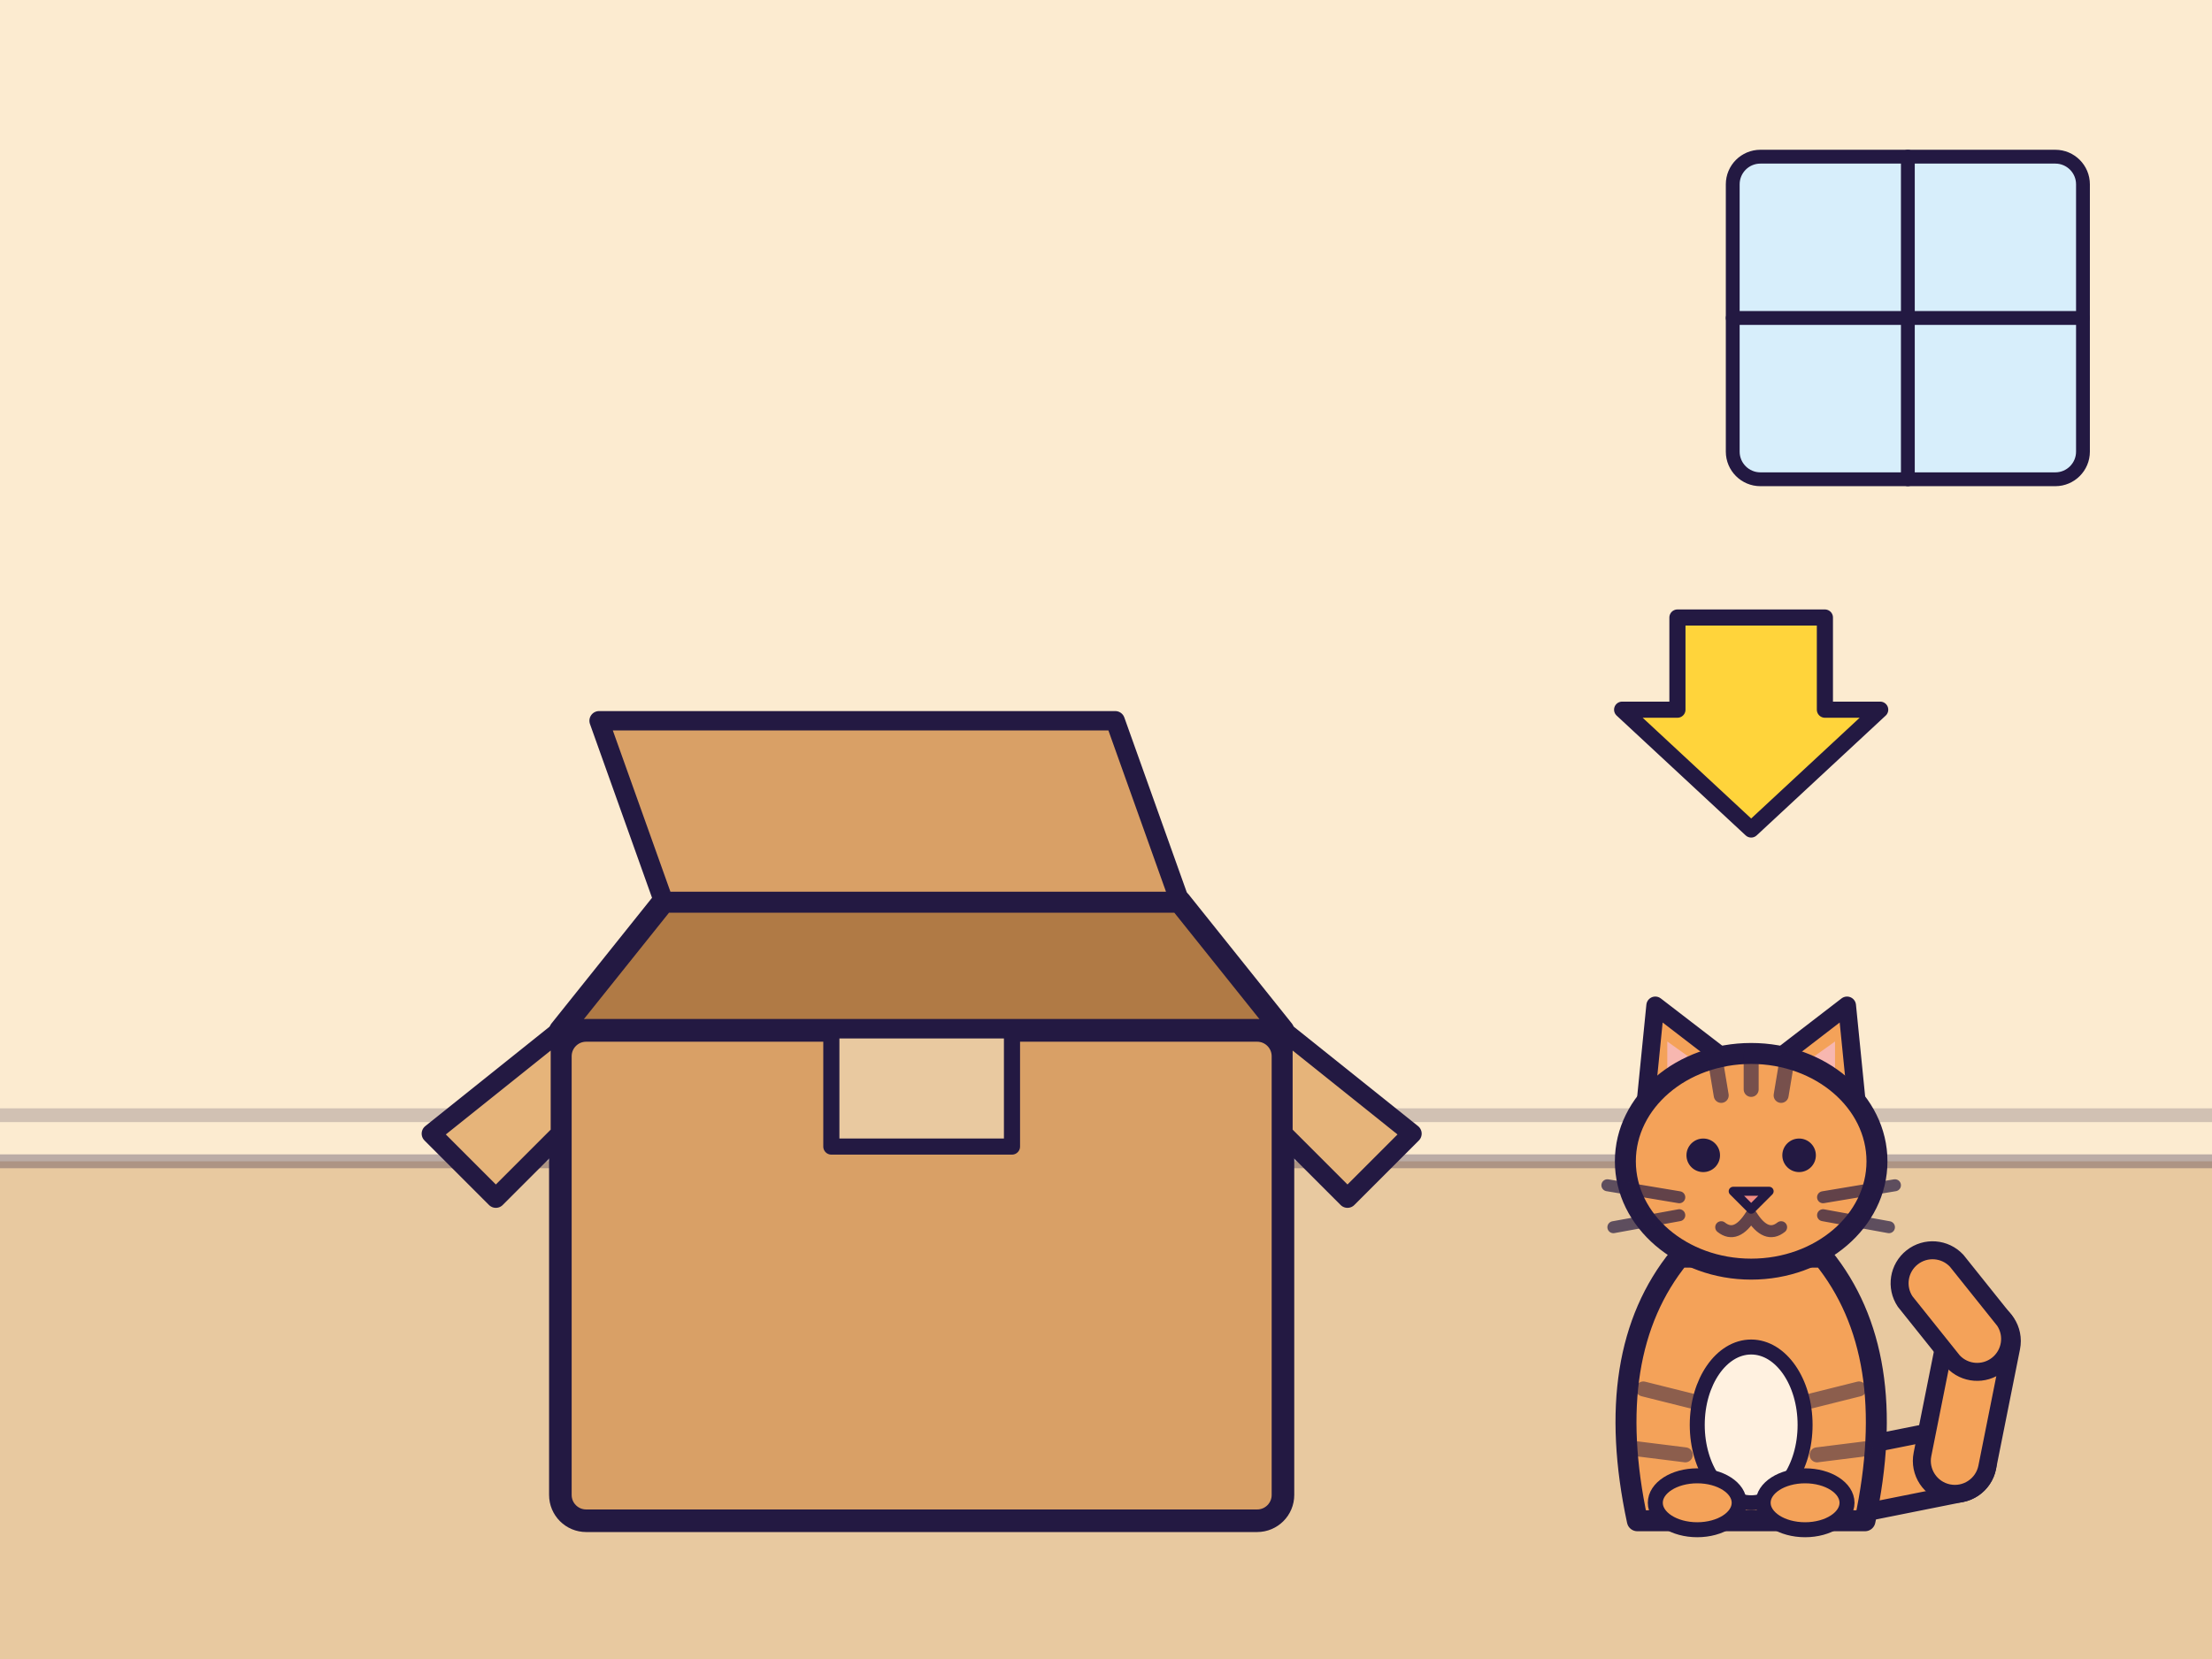
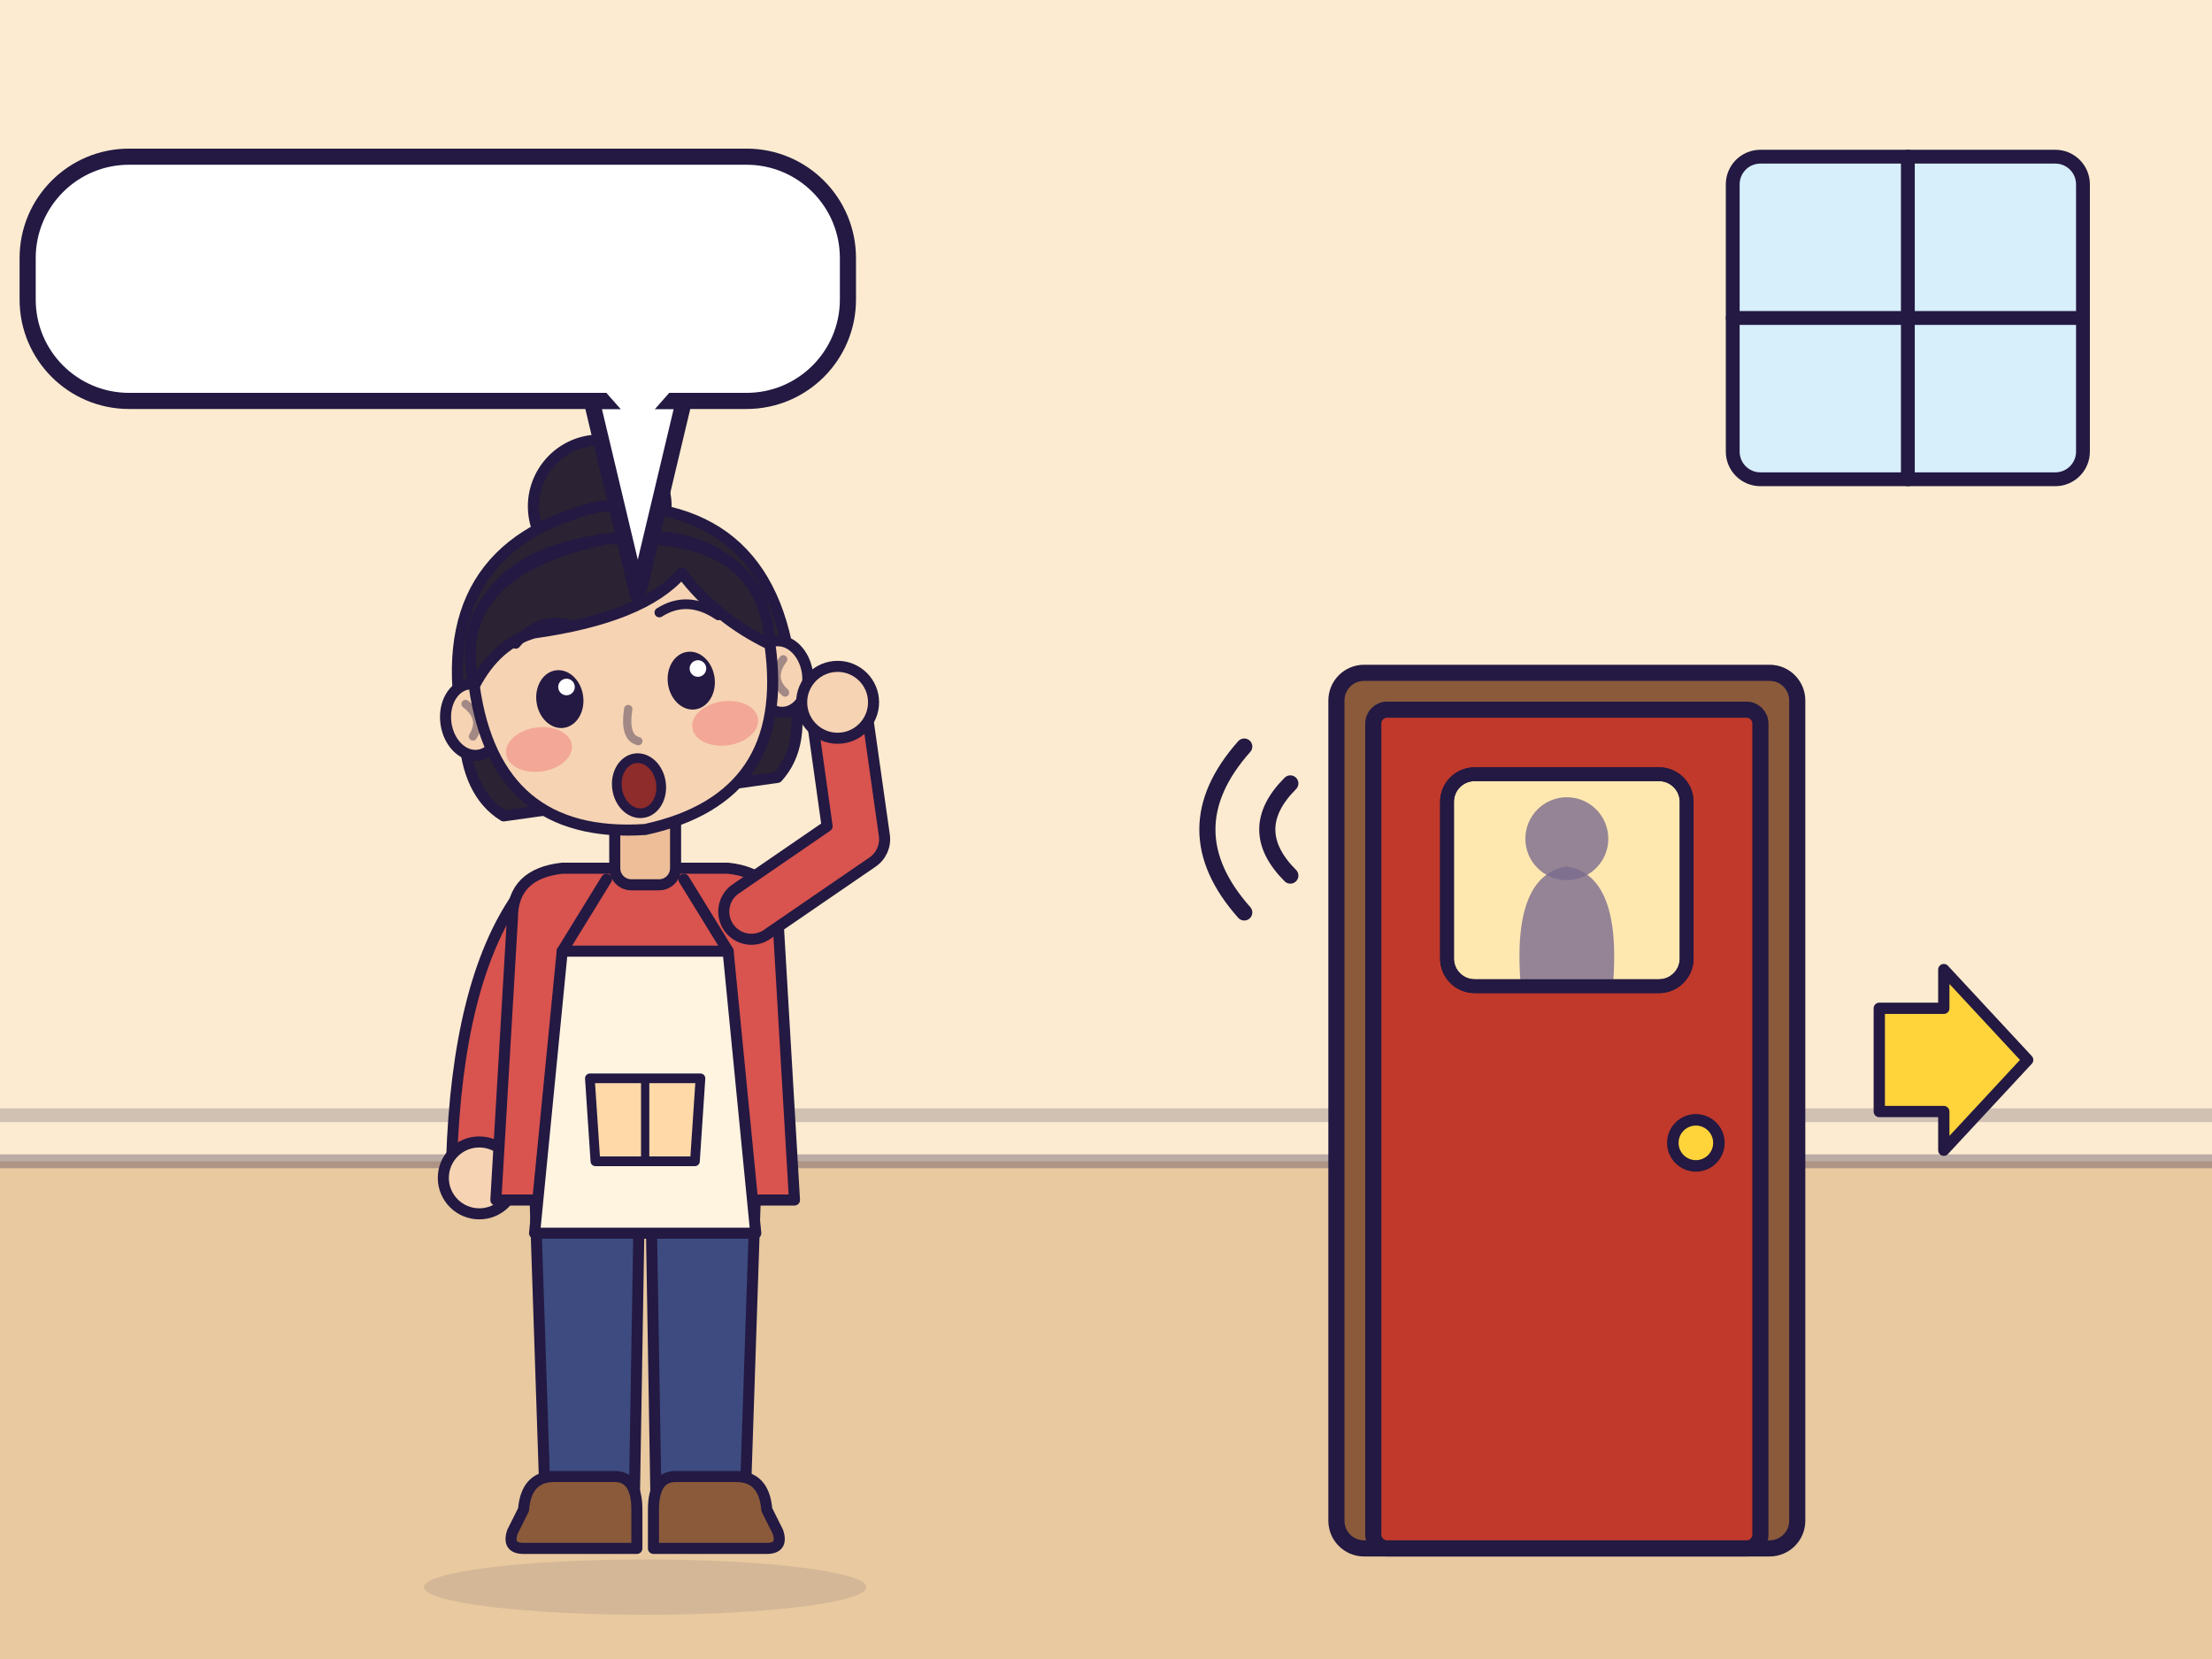
- <svg xmlns="http://www.w3.org/2000/svg" viewBox="0 0 480 360" role="img" aria-label="An empty cardboard box; a cat sits outside it, right next to it. The arrow points at the cat.">
+ <svg xmlns="http://www.w3.org/2000/svg" viewBox="0 0 480 360" role="img" aria-label="A person’s shadow shows outside the door; Mom, inside, hears the knock, and an arrow points outside: &quot;门外有人。&quot;">
  <g stroke="#231942" stroke-width="3.5" stroke-linejoin="round" stroke-linecap="round">
    <rect x="0" y="0" width="480" height="360" fill="#FCEBD0" stroke="none" />
    <rect x="0" y="252" width="480" height="108" fill="#E8C9A0" stroke="none" />
    <path d="M0 252L480 252" fill="none" stroke-width="3" opacity="0.3" />
    <path d="M0 242L480 242" fill="none" stroke-width="3" opacity="0.2" />
    <rect x="376" y="34" width="76" height="70" rx="6" fill="#D7EEFB" stroke-width="3" />
    <path d="M414 34L414 104M376 69L452 69" fill="none" stroke-width="3" />
-     <g transform="translate(200 330) scale(1.4 1.4)">
-       <g class="prop p-box">
-         <path d="M-56-76L-40-96L40-96L56-76Z" fill="#B07A45" />
-         <path d="M-40-96L-50-124L30-124L40-96Z" fill="#D9A066" stroke-width="3" />
+     <g transform="translate(340 336)">
+       <g class="prop p-door-shadow target">
+         <rect x="-50" y="-190" width="100" height="190" rx="6" fill="#8A5A3B" />
+         <rect x="-42" y="-182" width="84" height="182" rx="3" fill="#C0392B" />
+         <rect x="-26" y="-168" width="52" height="46" rx="6" fill="#FFE8B0" stroke-width="3" />
+         <path d="M-10-122Q-12-146 0-148Q12-146 10-122Z" fill="#7A6B8F" stroke="none" opacity="0.8" />
+         <circle cx="0" cy="-154" r="9" fill="#7A6B8F" stroke="none" opacity="0.8" />
+         <rect x="-26" y="-168" width="52" height="46" rx="6" fill="none" stroke-width="3" />
+         <circle cx="28" cy="-88" r="5" fill="#FFD43B" stroke-width="2.5" />
      </g>
    </g>
-     <g transform="translate(200 330) scale(1.4 1.4)">
-       <g class="prop p-box">
-         <rect x="-56" y="-76" width="112" height="76" rx="4" fill="#D9A066" />
-         <rect x="-14" y="-76" width="28" height="18" rx="0" fill="#E9C9A0" stroke-width="2.5" />
-         <path d="M-56-76L-76-60L-66-50L-56-60Z" fill="#E6B47A" stroke-width="3" />
-         <path d="M56-76L76-60L66-50L56-60Z" fill="#E6B47A" stroke-width="3" />
+     <g transform="translate(280 200) scale(-1 1)">
+       <g class="prop p-sound-lines bob">
+         <path d="M0-30Q10-20 0-10M10-38Q26-20 10-2" fill="none" stroke-width="3.5" />
      </g>
    </g>
-     <g transform="translate(380 330) scale(1.3 1.3)">
-       <g class="prop p-cat target">
-         <g transform="translate(14 -6)">
-           <g class="tail">
-             <path d="M1.1 5.4L21.1 1.4A5.5 5.5 0 0 0 18.9-9.4L-1.1-5.4A5.5 5.5 0 0 0 1.1 5.4Z" fill="#F4A259" stroke-width="3" />
-             <path d="M25.4-2.9L29.4-22.9A5.5 5.5 0 0 0 18.6-25.1L14.6-5.1A5.5 5.5 0 0 0 25.4-2.9Z" fill="#F4A259" stroke-width="3" />
-             <path d="M28.3-27.4L20.3-37.4A5.5 5.5 0 0 0 11.7-30.6L19.7-20.6A5.5 5.5 0 0 0 28.3-27.4Z" fill="#F4A259" stroke-width="3" />
-           </g>
-         </g>
-         <path d="M-19 0Q-25-28-12-44L12-44Q25-28 19 0Z" fill="#F4A259" />
-         <path d="M-18-22L-10-20M18-22L10-20M-19-12L-11-11M19-12L11-11" fill="none" stroke-width="2.5" opacity="0.5" />
-         <ellipse cx="0" cy="-16" rx="9" ry="13" fill="#FFF1E0" stroke-width="2.5" />
-         <ellipse cx="-9" cy="-3" rx="7" ry="4.5" fill="#F4A259" stroke-width="2.5" />
-         <ellipse cx="9" cy="-3" rx="7" ry="4.5" fill="#F4A259" stroke-width="2.5" />
-         <path d="M-18-66L-16-86L-3-76Z" fill="#F4A259" stroke-width="3" />
-         <path d="M18-66L16-86L3-76Z" fill="#F4A259" stroke-width="3" />
-         <path d="M-14-70L-14-80L-7-75Z" fill="#F7B7B0" stroke="none" />
-         <path d="M14-70L14-80L7-75Z" fill="#F7B7B0" stroke="none" />
-         <ellipse cx="0" cy="-60" rx="21" ry="18" fill="#F4A259" />
-         <path d="M-6-77L-5-71M0-78L0-72M6-77L5-71" fill="none" stroke-width="2.5" opacity="0.6" />
-         <g class="eyes" transform="translate(0 0)">
-           <circle cx="-8" cy="-61" r="2.8" fill="#231942" stroke="none" />
-           <circle cx="8" cy="-61" r="2.8" fill="#231942" stroke="none" />
-         </g>
-         <path d="M-3-55L3-55L0-52Z" fill="#F28B82" stroke-width="1.5" />
-         <path d="M-5-49Q-2.5-47 0-51Q2.5-47 5-49M-12-54L-24-56M-12-51L-23-49M12-54L24-56M12-51L23-49" fill="none" stroke-width="2" opacity="0.7" />
-       </g>
-     </g>
-     <g transform="translate(380 180)">
+     <g transform="translate(440 230) rotate(-90) scale(0.7 0.7)">
      <g class="prop p-marker bob">
        <path d="M-16-46L16-46L16-26L28-26L0 0L-28-26L-16-26Z" fill="#FFD43B" stroke-width="3.5" />
      </g>
    </g>
+     <g transform="translate(140 336) scale(0.6 0.6)">
+       <g class="char c-1 ch-mama">
+         <g transform="translate(-150 -432)">
+           <ellipse class="shadow" cx="150" cy="446" rx="80" ry="10" fill="#231942" stroke="none" opacity="0.1" />
+           <g class="figure" stroke="#231942" stroke-width="4" stroke-linejoin="round" stroke-linecap="round">
+             <g class="legs">
+               <path d="M110 300L148 300L146 420L114 420Z" fill="#3D4B80" />
+               <path d="M190 300L152 300L154 420L186 420Z" fill="#3D4B80" />
+               <path d="M147 418Q147 406 139 406L117 406Q107 406 106 418L102 426Q100 432 106 432L147 432Z" fill="#8A5A3B" />
+               <path d="M153 418Q153 406 161 406L183 406Q193 406 194 418L198 426Q200 432 194 432L153 432Z" fill="#8A5A3B" />
+             </g>
+             <g transform="translate(150 300)">
+               <g class="upper">
+                 <g transform="translate(-150 -300)">
+                   <g transform="translate(112 202)">
+                     <g class="arm-right">
+                       <g transform="translate(-112 -202)">
+                         <path d="M103.8 196.3Q82.1 227.5 80 291.7A10 10 0 0 0 100 292.3Q101.9 234.1 120.2 207.7A10 10 0 0 0 103.8 196.3Z" fill="#D9534F" />
+                         <circle class="hand" cx="90" cy="298" r="13" fill="#F6D3B3" />
+                       </g>
+                     </g>
+                   </g>
+                   <g class="body">
+                     <path d="M102 204Q102 188 120 186L180 186Q198 188 198 204L204 306L96 306Z" fill="#D9534F" />
+                     <path class="apron" d="M120 216L180 216L190 318L110 318Z" fill="#FFF4E0" />
+                     <path d="M120 216L136 190M180 216L164 190" fill="none" stroke-width="4" />
+                     <path d="M130 262L170 262L168 292L132 292Z" fill="#FFD9A8" stroke-width="3.5" />
+                     <path d="M150 262L150 292" fill="none" stroke-width="3" />
+                     <g class="neck">
+                       <rect x="139" y="164" width="22" height="28" rx="6" fill="#EDBE98" />
+                     </g>
+                   </g>
+                   <g transform="translate(150 172) rotate(-8)">
+                     <g class="head act">
+                       <g transform="translate(-150 -172)">
+                         <g transform="translate(150 118) scale(1)" stroke-width="4">
+                           <g class="hair-back">
+                             <circle cx="0" cy="-64" r="24" fill="#2B2233" />
+                             <path d="M-60 10Q-64-58 0-64Q64-58 60 10Q62 32 50 42L-50 42Q-62 32-60 10Z" fill="#2B2233" />
+                           </g>
+                           <g class="ears">
+                             <ellipse cx="-56" cy="6" rx="10" ry="13" fill="#F6D3B3" />
+                             <ellipse cx="56" cy="6" rx="10" ry="13" fill="#F6D3B3" />
+                             <path d="M-58 0Q-52 6-57 12" fill="none" stroke-width="3" opacity="0.4" />
+                             <path d="M58 0Q52 6 57 12" fill="none" stroke-width="3" opacity="0.4" />
+                           </g>
+                           <path class="face" d="M-54-6Q-54-52 0-52Q54-52 54-6Q54 50 0 54Q-54 50-54-6Z" fill="#F6D3B3" />
+                           <g class="hair">
+                             <path d="M-54-6Q-58-48 0-52Q58-48 54-6Q36-18 26-36Q10-22-30-22Q-44-20-54-6Z" fill="#2B2233" />
+                           </g>
+                           <g class="cheeks">
+                             <ellipse cx="-34" cy="20" rx="12" ry="8" fill="#F28B82" stroke="none" opacity="0.6" />
+                             <ellipse cx="34" cy="20" rx="12" ry="8" fill="#F28B82" stroke="none" opacity="0.6" />
+                           </g>
+                           <g class="brows">
+                             <path d="M-37-19Q-27-28-16-23M16-23Q27-28 37-19" fill="none" stroke-width="3.5" />
+                           </g>
+                           <g transform="translate(0 4)">
+                             <g class="eyes">
+                               <g transform="translate(0 -4)">
+                                 <ellipse cx="-24" cy="3" rx="8.5" ry="10.5" fill="#231942" stroke="none" />
+                                 <ellipse cx="24" cy="3" rx="8.5" ry="10.5" fill="#231942" stroke="none" />
+                                 <circle cx="-21" cy="-1" r="3" fill="#FFFFFF" stroke="none" />
+                                 <circle cx="27" cy="-1" r="3" fill="#FFFFFF" stroke="none" />
+                               </g>
+                             </g>
+                           </g>
+                           <g class="nose">
+                             <path d="M0 10Q-3 20 2 22" fill="none" stroke-width="3" opacity="0.4" />
+                           </g>
+                           <g class="mouth">
+                             <ellipse cx="0" cy="38" rx="8" ry="10" fill="#8E2B2B" stroke-width="3.5" />
+                           </g>
+                         </g>
+                       </g>
+                     </g>
+                   </g>
+                   <g transform="translate(188 202)">
+                     <g class="arm-left">
+                       <g transform="translate(-188 -202)">
+                         <path d="M193.7 210.2L232.2 183.8A10 10 0 0 0 236.5 174.1L230.2 129.6A10 10 0 0 0 210.4 132.3L215.8 170.8L182.3 193.8A10 10 0 0 0 193.7 210.2Z" fill="#D9534F" />
+                         <circle class="hand" cx="219.6" cy="126" r="13" fill="#F6D3B3" />
+                       </g>
+                     </g>
+                   </g>
+                 </g>
+               </g>
+             </g>
+           </g>
+         </g>
+       </g>
+     </g>
+     <g transform="translate(138.4 129)">
+       <g class="bubble b-1 has-text line-0">
+         <g transform="translate(-138.4 -129)">
+           <path d="M128.4 87L138.4 129L148.4 87Z" fill="#FFFFFF" />
+           <rect x="6" y="34" width="178" height="53" rx="22" fill="#FFFFFF" />
+           <path d="M129.6 83L138.4 93L147.2 83Z" fill="#FFFFFF" stroke="none" />
+         </g>
+       </g>
+     </g>
  </g>
</svg>
